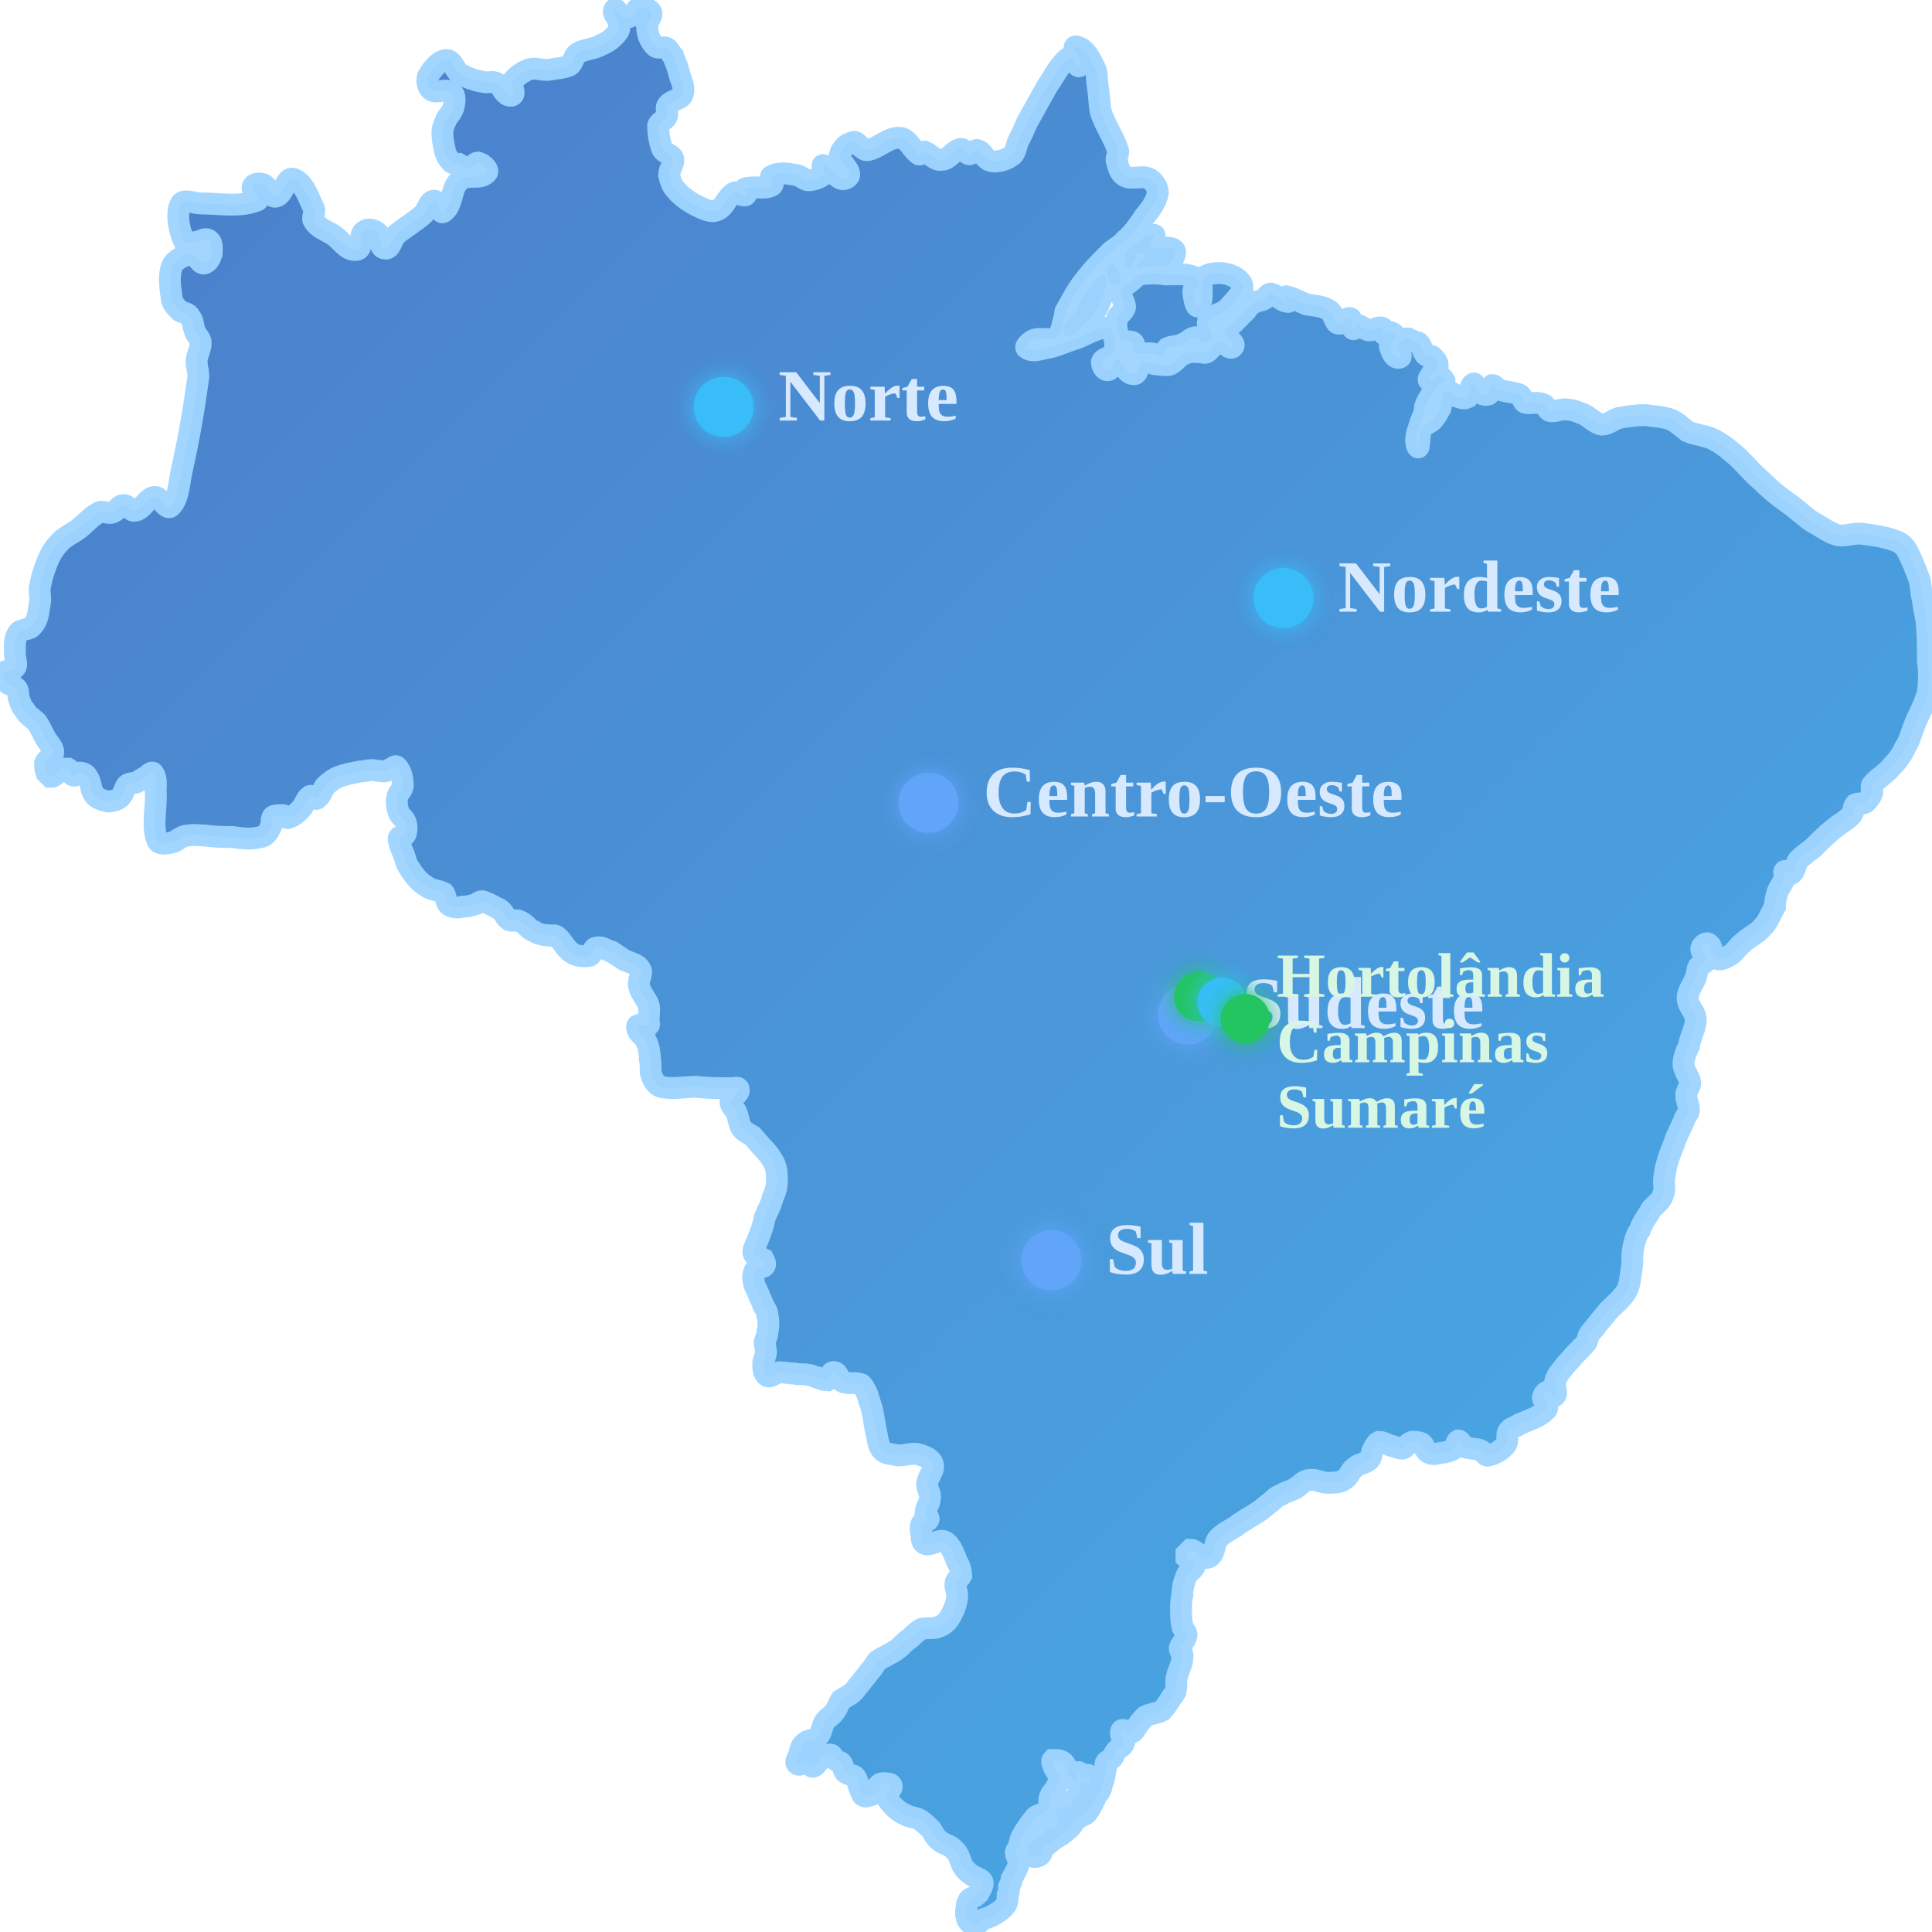
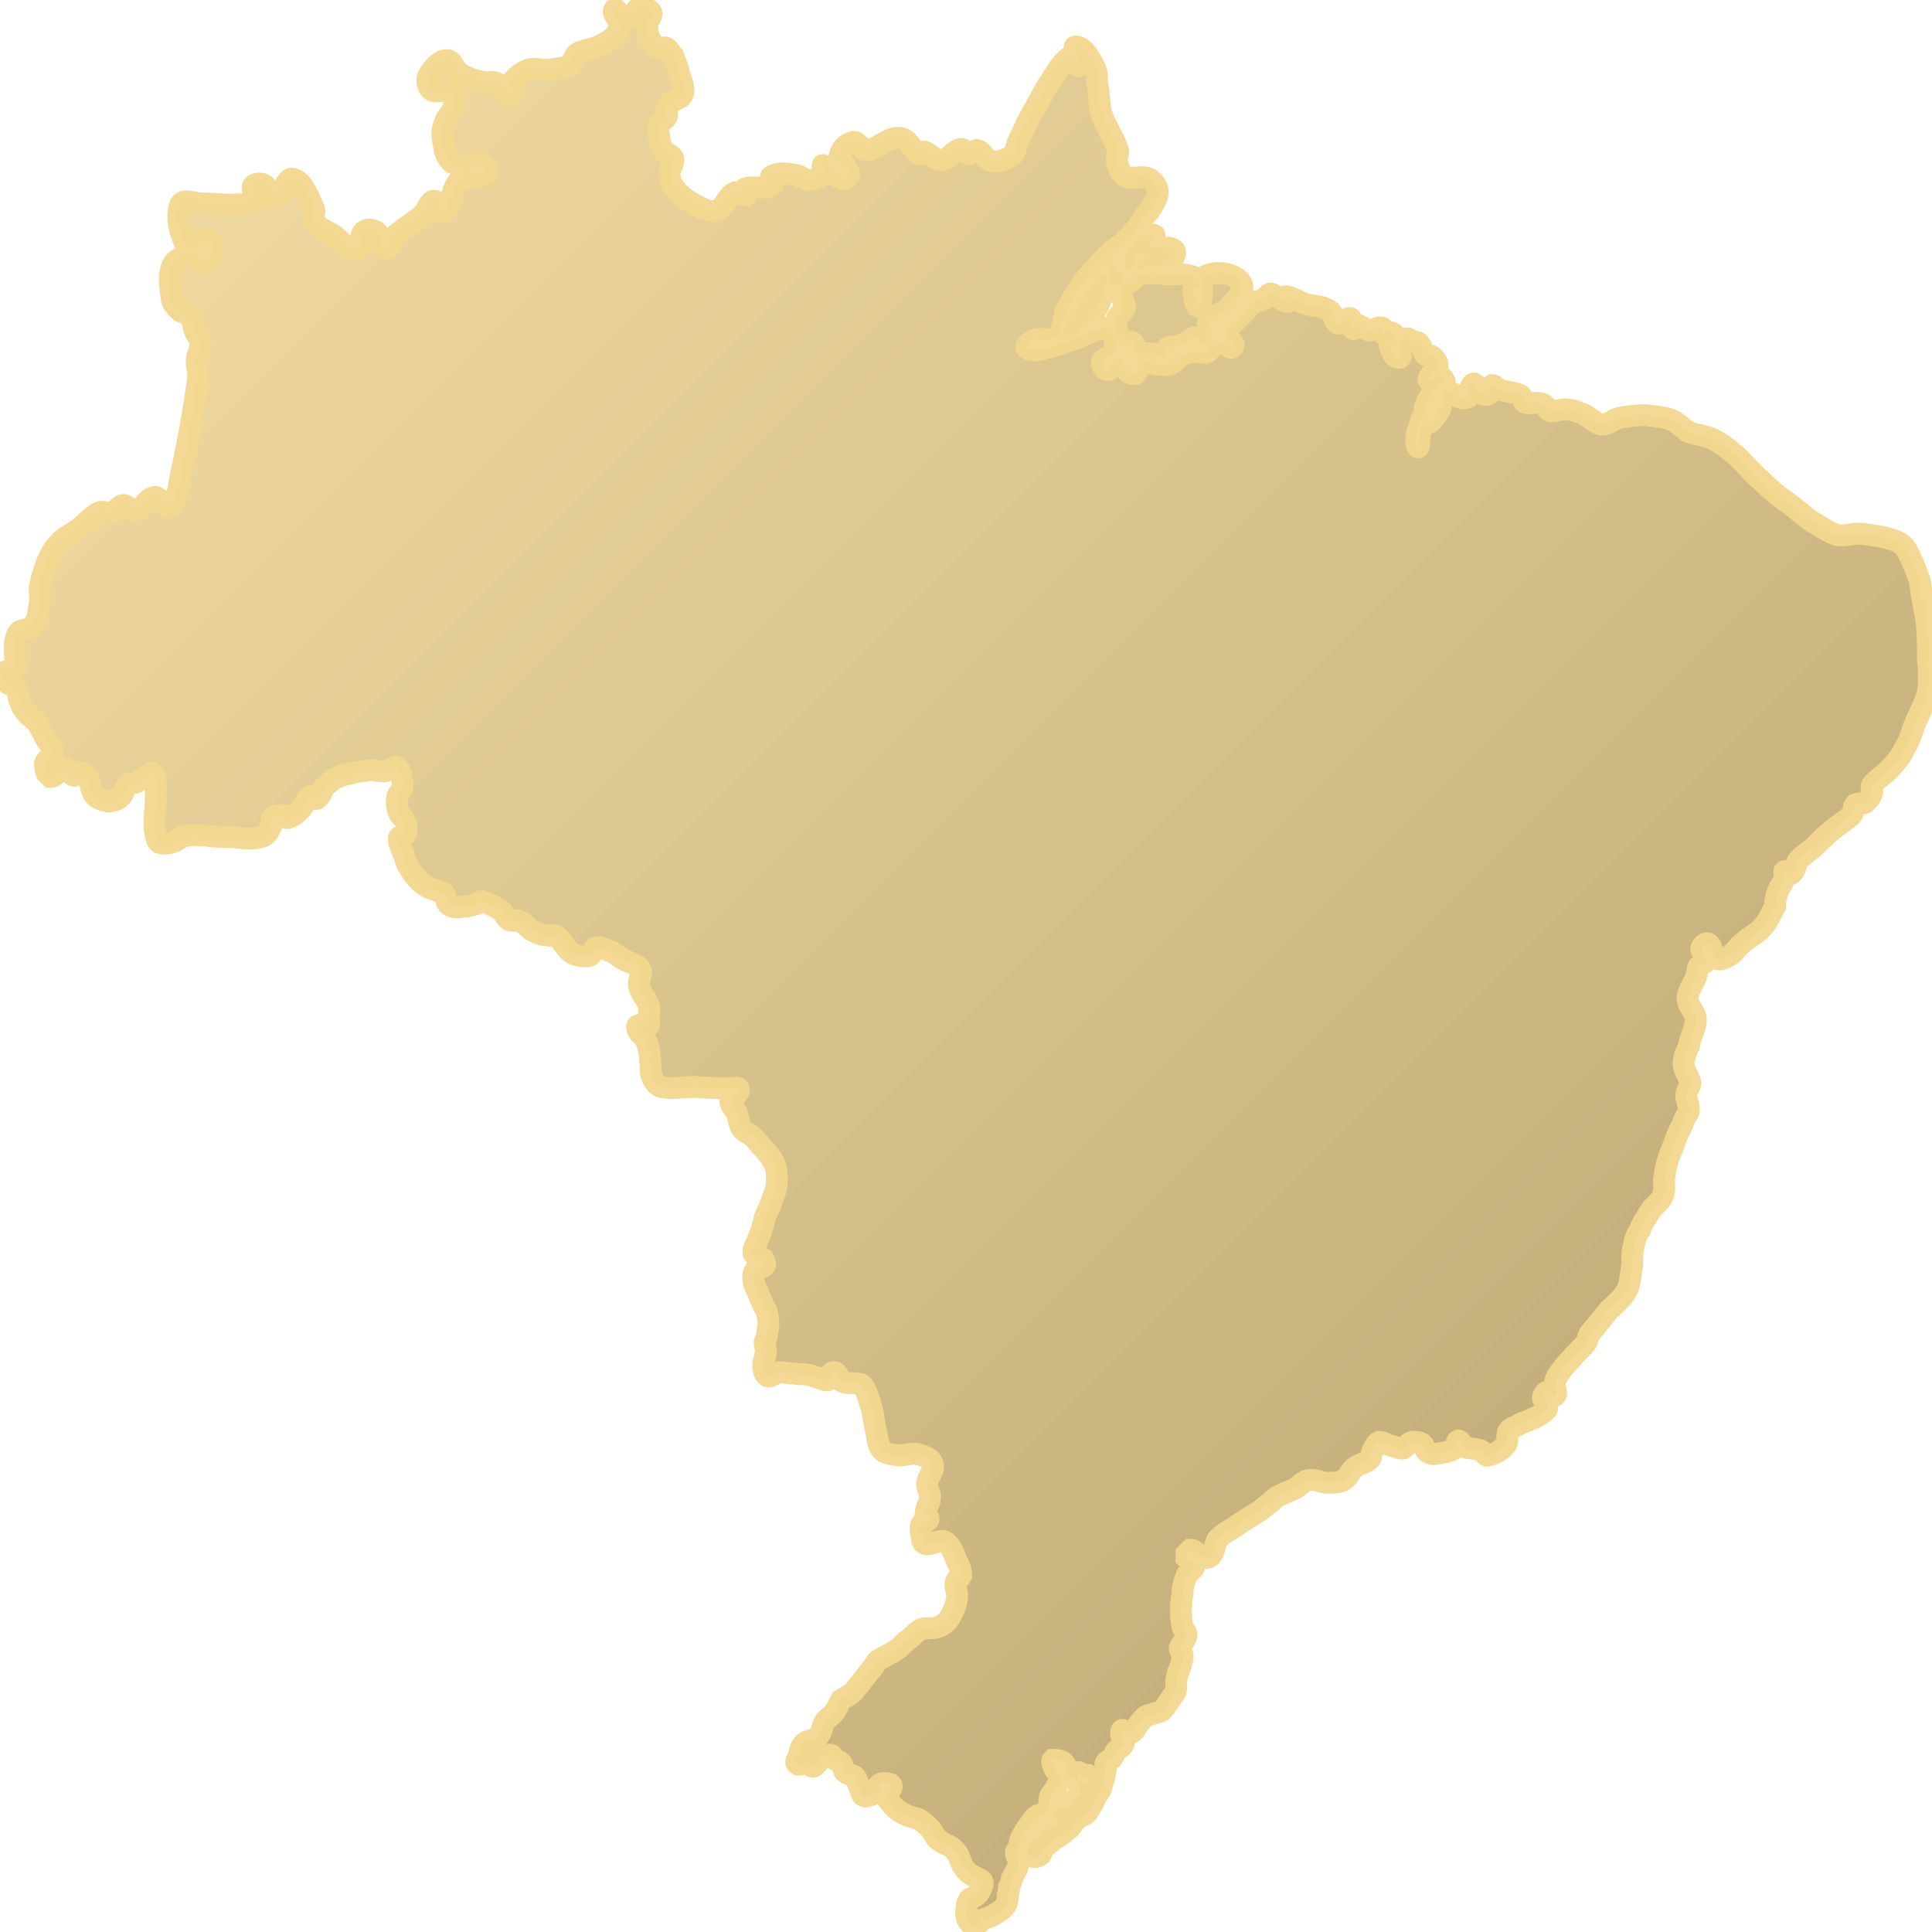
<svg xmlns="http://www.w3.org/2000/svg" viewBox="-690 -658 1415 1415" role="img" aria-label="Mapa do Brasil">
  <defs>
-     <linearGradient id="blueFill" x1="0" y1="0" x2="1" y2="1">
-       <stop offset="0%" stop-color="#2e66bf" />
-       <stop offset="100%" stop-color="#2aa2e5" />
+     <linearGradient id="goldFill" x1="0" y1="0" x2="1" y2="1">
+       <stop offset="0%" stop-color="#f3d78e" />
+       <stop offset="100%" stop-color="#a3894c" />
    </linearGradient>
-     <filter id="pinGlow" x="-50%" y="-50%" width="200%" height="200%">
-       <feGaussianBlur stdDeviation="8" result="blur" />
-       <feMerge>
-         <feMergeNode in="blur" />
-         <feMergeNode in="SourceGraphic" />
-       </feMerge>
-     </filter>
  </defs>
-   <path d="M-672,-138c2,4,6,6,9,9,2,3,4,7,6,11s6,7,6,11c0,3-5,5-6,8,0,2,0,4,1,7l3,3c4,0,5-4,8-6h5c2,1,2,5,4,5,1,1,3-3,5-2,2,0,4,1,5,3,3,4,2,9,5,13,2,3,6,4,10,5,3,0,7-1,9-3,3-3,3-7,5-9s5-1,7-2,4-3,7-4c1-1,4-4,5-3,3,4,2,9,2,13,1,12-3,25,1,36,1,4,7,3,11,2s7-5,11-5c5-1,10,0,14,0,6,1,13,1,19,1,7,1,14,2,21,0,3,0,6-4,7-7,2-2,0-6,2-8,1-1,5-1,7-1s3,3,4,2c4-1,7-4,9-6,3-3,4-8,7-10,2-1,4,3,5,2,3-2,4-6,6-9,3-3,7-6,10-7,5-2,11-3,16-4,3,0,5-1,8-1s6,1,9,1c2,0,4-2,6-2,1-1,3-3,4-1,3,3,4,9,4,13s-4,6-4,9c-1,4,0,8,1,11s4,4,5,7,1,6,0,9c-1,2-5,1-5,3,0,4,2,7,3,10,2,4,2,8,5,12,3,5,7,10,12,13,4,3,9,3,13,5,2,2,1,7,4,9s7,2,10,1c4,0,7-1,10-2,1,0,2-2,4-2,4,1,9,4,13,6,3,2,4,6,7,8,3,1,6-1,8,1,4,1,6,6,10,7,3,2,7,3,10,3,2,1,5-1,7,1,4,3,6,9,11,12,3,2,8,3,13,2,2-1,2-6,5-6,4-1,7,2,11,3,3,2,6,4,9,6,4,2,10,3,12,7,2,3-2,8-1,12,1,5,5,9,7,14,1,3,0,8,0,12,0,1,1,2,0,3-3,1-6-1-8,0-1,1,0,4,1,5,1,2,4,3,5,6,2,4,3,9,3,14,1,4,0,8,1,11,1,4,4,8,7,9,8,2,17,0,26,0,8,1,16,1,24,1,2,1,7-2,7,1,1,3-5,5-6,9,0,3,3,5,4,7,2,4,2,9,4,12s5,4,8,6c3,3,5,6,8,9s6,7,8,11,2,8,2,13c0,4-1,8-3,12-1,5-4,10-6,15-1,6-3,11-5,16-1,3-4,7-3,10s5,3,7,4c1,2,2,4,1,5-1,2-4,0-6,2s-3,6-2,9c0,4,3,7,4,11,1,2,2,4,3,7,1,2,3,4,3,7,1,4,1,8,0,13,0,2-1,4-2,7,0,2,1,5,1,7,0,3-2,6-2,9s0,7,3,9c3,1,6-3,9-3s7,1,11,1c3,1,7,0,10,1,3,0,5,2,7,2,2,1,5,2,7,2,2-1,2-7,5-6,3,0,3,5,6,7,4,2,10,0,14,2,3,3,5,9,6,13,3,8,3,15,5,23,1,4,1,10,5,13,2,2,7,2,11,3,5,0,10-2,14-1s10,3,11,7c2,5-4,10-4,15,0,4,3,7,2,11,0,3-3,6-3,10-1,2,3,3,2,5s-4,1-5,3-1,5,0,8c0,3,0,6,3,7,4,1,10-4,14-2,5,3,7,10,9,15,2,3,3,7,3,10-1,2-4,3-4,5-1,3,1,6,1,10,0,3-1,6-2,9-2,4-3,7-6,10-2,2-4,3-7,4s-7,0-11,1c-4,2-7,6-10,8s-5,5-8,7c-4,3-9,5-14,8-2,2-3,5-6,8-2,3-5,6-7,9-2,2-3,4-5,6-3,3-6,4-9,6-2,3-3,7-5,9-2,3-5,4-7,7s-2,8-5,11-8,2-10,5c-3,2-3,6-4,9-1,2-3,5-1,6,2,2,5-2,7-1,2,0,3,3,4,3,2,0,3-2,4-3s1-3,2-4c2-1,5-2,7-2s2,3,4,4c1,1,3,1,4,2,2,2,1,5,3,7s6,2,7,3c2,2,2,5,3,7,1,3,2,6,3,7s3,1,5,0c1,0,3-1,5-2,1-1,2-1,2-2,1-1,0-3,0-4,1-1,2-1,3-1,2,0,6,0,6,2,1,2-3,4-4,6,0,2,1,4,2,5,3,4,7,8,12,10,3,2,8,2,11,4s6,5,8,7c2,3,3,6,6,8,3,3,8,3,11,7,4,3,4,9,7,13,8,11,19,5,11,18,0,1-2,2-3,3-2,1-3,1-4,2-1,2-2,3-2,5s-1,5,0,8c0,2,2,4,3,5,2,1,3,1,5,0,1,0,2-2,3-3,3-1,6-2,8-3,3-2,7-4,9-7,2-2,2-5,2-8,1-2,1-4,1-6,1-2,2-4,2-6,2-4,5-8,5-12,1-2-2-4-2-7,0-2,2-3,2-4,1-3,1-6,3-9,2-4,6-9,9-13,2-2,5-2,6-3,2-1,3-2,4-4s0-5,1-8,4-5,5-8c1-2,3-3,3-6,0-1-2-2-2-3-2-2-3-4-4-7,0-1-1-2,0-3,3,0,6,0,8,2,3,3,2,7,4,10,2,2,4,3,5,3,2,0,1-2,1-3,1-1,0-4,1-3,2,0,2,3,4,4,1,0,2-3,3-2s1,3,0,5c-1,1-5,0-6,2-1,1,1,4,0,6s-3,3-5,6c-1,1,0,3-2,4-3,2-8,0-10,3s2,8,1,11c-1,2-5,1-7,2s-3,3-4,4c-3,3-8,5-11,8-1,2-1,5,0,7,2,2,6,3,8,1,2,0,2-4,4-6s5-4,7-6c4-2,7-4,10-7,3-2,4-5,6-7,3-3,6-3,8-5,3-4,5-8,7-13,2-2,4-5,4-8,2-4,2-8,3-12,0-1-1-3,0-4,1-2,4-2,5-4,1-1,1-3,2-4,2-3,5-3,6-6,1-2-2-5-2-7,0-1,0-3,1-3,2,0,4,2,7,2,2-1,3-4,4-5,2-3,4-5,6-7,4-2,8-2,12-4,2-2,4-5,6-8,1-2,3-4,4-6,1-4,0-8,1-11,1-5,4-9,4-14,1-3-2-4-2-7,1-3,5-6,5-10,0-2-3-4-3-6-1-4-1-8-1-12s0-7,1-11c0-5,1-9,3-14,1-3,6-4,6-8,0-2-4-3-6-5v-3c1-1,2-2,3-3,4,0,8,7,12,6,6-1,5-10,8-14,4-4,8-6,13-9,5-4,11-7,17-11,3-2,6-5,9-7,2-2,4-4,7-5,3-2,7-3,11-5,3-2,6-6,10-6,4-1,9,2,13,2s9,0,12-2c4-2,5-7,8-9,3-3,8-3,11-6,2-2,1-5,3-8,1-2,2-4,4-5,3,0,6,2,9,3,2,0,5,2,8,2,2,0,4-4,7-5,2,0,5,0,7,1s2,4,4,6c1,1,3,2,5,2,5-1,11-1,15-4,2-1,1-5,3-6,2,0,3,4,5,5,3,1,8,1,11,2s4,5,6,4c5-1,10-4,13-8,2-3,0-8,2-10,2-3,6-3,8-5,7-3,14-5,19-10,2-1,1-4,1-6s-3-2-3-3c0-2,2-5,4-5s4,5,5,3c2-2-1-6,0-10,0-1,1-3,2-5,3-4,6-8,10-12,3-4,8-8,11-12,1-2,1-5,3-7,4-5,9-11,13-16,5-5,10-9,13-14s3-11,4-17c1-4,0-9,1-14s2-10,5-14c2-6,6-11,9-16,3-3,7-6,8-10,2-4,0-9,1-13,1-9,4-17,7-24,2-7,6-13,8-19,1-2,3-4,3-6,0-4-2-7-2-11,0-3,3-6,3-9-1-5-5-9-5-14,0-4,2-9,4-13,1-7,5-13,5-19s-6-10-6-16c0-5,4-10,6-15,1-3,1-6,2-8,2-2,6-3,6-5,0-3-4-5-4-8,0-2,3-5,5-4,4,2,2,9,6,11,3,2,8-1,11-3s5-6,8-8c5-5,11-7,15-12,4-4,6-10,9-15v-1c0-3,1-7,2-10s4-6,5-10c1-2-1-4,0-5,2-1,4,3,5,2,3-2,3-7,5-10,3-3,7-6,11-9,6-6,12-12,19-17,3-2,6-4,9-7,2-2,1-6,3-8,2-1,5,0,7-1,2-2,4-4,5-7,1-1-1-4,0-6,4-5,10-8,14-13,4-4,8-9,10-14,4-6,5-12,8-19s7-14,9-22c1-8,1-16,0-23,0-10,0-19-1-29-1-5-2-11-3-17-1-4-1-8-2-13-3-8-6-16-10-23-2-3-5-5-8-6-8-3-16-4-24-5-6-1-12,2-18,1-7-2-13-7-19-10-7-5-12-10-18-14-7-5-13-10-19-16-6-5-11-11-17-17-5-4-10-9-16-12-6-4-14-4-21-7-4-3-8-7-13-9-6-2-12-2-18-3-6,0-13,1-19,2-4,1-8,5-13,5-5-1-9-6-14-8-3-1-7-3-11-3-4-1-9,2-13,1-2-1-3-5-5-5-4-2-9,0-13-1-2-1-2-5-4-6-5-2-11-2-16-4-1,0-2-3-4-3-2,1-1,6-3,7-3,1-6-1-8-3-2-1-1-6-3-5-3,2-2,7-4,10-2,1-4,1-6,0-2,0-4-2-5-3-2-1-4-2-6-1-2,3-2,8-3,12-2,3-3,6-6,9-2,2-6,3-8,6-2,4-1,17-3,13-2-5,0-11,2-16,0-2,2-5,3-8,1-2,0-4,1-6,1-3,3-6,5-9,1-2,3-4,5-6,1-1,4-2,4-3-1-2-3-4-5-4-2,1-4,6-6,4-2-1,1-4,2-6s4-3,4-5c0-3-2-5-4-7-1-1-4,0-5-1-2-3-3-7-5-9-1-1-3,0-4-1-2,0-3-3-5-2-3,0-5,2-6,5s4,8,1,9c-4,1-6-5-7-8s4-5,4-8c-1-2-3-3-6-3-1-1-1,2-2,2-2-1,0-5-2-5-3-1-6,2-9,2s-6-4-9-4c-1,0-2,4-3,3-2-2,0-7-2-8-3-1-6,5-9,4s-3-8-7-10c-5-3-10-3-16-4-5-2-10-5-15-6-2,0,3,5,1,4-4,0-8-5-12-6-3,0-4,4-5,4-3,2-6,1-8,3-3,1-4,4-6,6-3,3-6,6-9,9-2,2-6,4-6,6,0,5,9,8,6,11-2,3-7-4-10-4-4,1-6,6-9,8-2,1-3,0-4,0-4,0-8-1-12,1-4,1-7,6-11,8-3,1-6,0-9,0-4,0-8-3-12-2-3,2-2,10-6,9-6,0-7-10-12-11-3-1-3,7-6,8s-5-3-5-6c1-3,7-3,9-7,1-3,1-8,0-11s-2-7-5-7c-8,0-15,5-23,8-7,2-15,6-22,7-5,1-10,3-14,0-2-1,3-5,5-6,5-2,12,1,17-2,4-4,4-10,6-16,0-1,0-3,1-4,4-7,8-15,13-21,6-8,12-14,19-21,3-3,8-5,11-9,6-5,10-11,14-17,4-5,9-11,10-18,0-4-3-8-6-10-6-3-13,1-18-2-4-2-5-7-6-11-1-2,1-4,1-7-1-4-3-8-5-12-3-6-6-11-8-18-1-6-1-12-2-18-1-4,0-9-2-13-3-6-7-15-14-16-4,0,5,10,3,14-2,3-5-7-8-6-7,5-11,14-16,21-5,9-10,18-15,27-2,5-4,9-6,13s-2,9-5,11c-4,3-10,5-15,4s-6-7-10-8c-2-1-4,3-6,3s-4-4-6-4c-6,1-9,8-14,8-5,1-8-4-13-6-1,0-3,3-4,2-5-3-8-12-14-12-8-1-16,8-24,9-4,0-7-7-10-6-5,1-9,5-10,10,0,5,7,9,7,14,0,2-4,4-6,3-5-2-8-9-13-10-2-1,2,5,0,7s-7,4-11,4c-3,0-6-4-10-4-5-1-12-2-17,1-2,1,3,6,0,7-5,3-13,0-19,2-2,0,2,4,0,5-3,1-6-3-8-2-6,3-7,11-13,13-4,2-10-1-14-3-6-3-12-7-16-12-3-3-4-7-5-11,0-4,4-8,3-12-1-3-7-4-8-7-2-5-3-12-3-17,1-3,5-4,6-6,2-3-1-6,1-9,3-4,10-4,11-8,2-6-2-11-3-17-1-4-3-8-4-11-2-2-3-5-5-6s-6,1-8-1c-4-4-6-9-6-14-1-4,4-7,3-11-1-2-5-4-8-4-3,1-4,5-7,7-2,1-4,1-6,0-3-1-5-7-6-5-2,3,3,6,3,9,1,3,1,6-1,8-3,4-7,7-12,9-5,3-12,3-17,6-3,2-3,7-6,9-4,2-10,2-14,3-6,1-11-2-16,0s-9,5-12,9c-1,3,2,6,1,9-1,2-4,1-5,0-3-2-4-7-7-8-3-2-7,0-10-1-6-1-12-3-17-6-4-2-5-10-10-10s-10,6-13,11c-2,3-1,9,2,11,4,3,11-2,15,2,3,2,2,7,1,11-1,3-3,5-5,8-1,3-3,6-3,10,0,5,1,9,2,14,1,3,2,5,4,7,1,2,4,2,6,2,2,1,5,4,8,3,2,0,4-4,6-4,4,1,9,6,6,8-5,5-14,0-19,5-7,5-5,18-12,23-3,3-3-8-7-8s-5,7-8,10c-7,6-14,10-20,15-3,3-4,11-8,10-5,0-2-9-6-12-3-2-7-3-10,0s0,13-5,13c-7,1-11-7-17-11-5-3-11-5-14-10-2-2,1-6,0-9-4-8-7-19-15-22-6-2-7,12-13,13-4,1-5-7-9-9-3-1-7-1-8,2s7,9,3,10c-13,5-27,2-41,2-5,0-13-4-15,1-3,8-1,18,3,27,1,3,7,0,10,0,3-1,6-3,8-1,3,2,2,7,2,10-1,3-3,7-6,7s-5-7-9-7c-5,1-12,4-14,9-3,8-1,17,0,25,1,3,3,5,6,8,2,1,6,1,7,4,3,3,2,7,4,11,1,3,4,5,4,8,0,5-3,9-3,14,0,4,2,9,1,13-3,22-7,45-12,67-2,9-2,20-8,26-3,3-8-8-12-7-6,1-8,9-14,10-3,1-6-5-9-4-3,0-4,4-7,5-3,2-7-1-10,0-6,3-10,8-15,12s-11,6-15,11c-5,5-8,12-10,18-2,5-3,10-4,15,0,4,1,8,0,12-1,5-1,11-5,15-2,4-9,2-11,6-3,5-2,11-2,16,0,3,2,7,0,9-2,3-7,1-8,4-1,2,1,5,2,7,2,2,5,2,7,4s1,6,2,8c1,3,2,6,4,8zm770-293c3-5,6-11,10-16,3-3,8-12,11-9,4,5-1,13-3,18-2,6-6,12-11,16-4,4-11,14-15,9-5-5,5-12,8-18zm33-14c-1,4,3,8,3,12-1,4-6,6-6,9-1,5,0,11,3,15,2,2,7,0,9,2s-2,6,0,7c5,2,10,0,14,1,3,0,5,3,8,2,2,0,1-4,3-6,4-2,8-1,11-3,4-1,6-5,10-5,2,0,3,4,6,4,2,0,5-2,6-5,0-3-5-8-3-11,3-5,11-5,15-10s13-12,9-18c-5-7-18-9-26-5-6,4,0,16-5,22-2,3-4-7-4-11,0-2,5-1,5-3,0-3-2-6-4-7-7-3-14-2-21-2-6-1-13-1-19,0-3,1-5,4-8,6-2,2-6,3-6,6zm19-18c6-1,12,1,16-2,3-2,6-8,4-10-5-4-13,1-18-2-2-2,6-9,3-9-6,0-11,4-15,8-3,2-6,5-6,9-1,3,0,7,3,8,2,1,2-4,3-6,2-2,2-5,5-6,1-1,4,1,3,3,0,3-6,5-5,7,0,3,5,0,7,0zm-27-1c-4,1-2,10,0,13s8,1,8-1c0-5-3-13-8-12z" fill="url(#blueFill)" fill-opacity="0.86" stroke="#9ed4ff" stroke-opacity="0.96" stroke-width="16" />
-   <g>
-     <circle cx="-160" cy="-360" r="22" fill="#38bdf8" filter="url(#pinGlow)" />
-     <text x="-120" y="-350" font-size="54" fill="#d7e9ff" font-weight="700">Norte</text>
-     <circle cx="250" cy="-220" r="22" fill="#38bdf8" filter="url(#pinGlow)" />
-     <text x="290" y="-210" font-size="54" fill="#d7e9ff" font-weight="700">Nordeste</text>
-     <circle cx="-10" cy="-70" r="22" fill="#60a5fa" filter="url(#pinGlow)" />
-     <text x="30" y="-60" font-size="54" fill="#d7e9ff" font-weight="700">Centro-Oeste</text>
-     <circle cx="180" cy="85" r="22" fill="#60a5fa" filter="url(#pinGlow)" />
-     <text x="220" y="95" font-size="54" fill="#d7e9ff" font-weight="700">Sudeste</text>
-     <circle cx="80" cy="265" r="22" fill="#60a5fa" filter="url(#pinGlow)" />
-     <text x="120" y="275" font-size="54" fill="#d7e9ff" font-weight="700">Sul</text>
-     <circle cx="188" cy="72" r="18" fill="#22c55e" filter="url(#pinGlow)" />
-     <circle cx="205" cy="76" r="18" fill="#38bdf8" filter="url(#pinGlow)" />
-     <circle cx="222" cy="88" r="18" fill="#22c55e" filter="url(#pinGlow)" />
-     <text x="245" y="72" font-size="46" fill="#d7f6e3" font-weight="800">Hortolândia</text>
-     <text x="245" y="120" font-size="46" fill="#d7f6e3" font-weight="800">Campinas</text>
-     <text x="245" y="168" font-size="46" fill="#d7f6e3" font-weight="800">Sumaré</text>
-   </g>
+   <path d="M-672,-138c2,4,6,6,9,9,2,3,4,7,6,11s6,7,6,11c0,3-5,5-6,8,0,2,0,4,1,7l3,3c4,0,5-4,8-6h5c2,1,2,5,4,5,1,1,3-3,5-2,2,0,4,1,5,3,3,4,2,9,5,13,2,3,6,4,10,5,3,0,7-1,9-3,3-3,3-7,5-9s5-1,7-2,4-3,7-4c1-1,4-4,5-3,3,4,2,9,2,13,1,12-3,25,1,36,1,4,7,3,11,2s7-5,11-5c5-1,10,0,14,0,6,1,13,1,19,1,7,1,14,2,21,0,3,0,6-4,7-7,2-2,0-6,2-8,1-1,5-1,7-1s3,3,4,2c4-1,7-4,9-6,3-3,4-8,7-10,2-1,4,3,5,2,3-2,4-6,6-9,3-3,7-6,10-7,5-2,11-3,16-4,3,0,5-1,8-1s6,1,9,1c2,0,4-2,6-2,1-1,3-3,4-1,3,3,4,9,4,13s-4,6-4,9c-1,4,0,8,1,11s4,4,5,7,1,6,0,9c-1,2-5,1-5,3,0,4,2,7,3,10,2,4,2,8,5,12,3,5,7,10,12,13,4,3,9,3,13,5,2,2,1,7,4,9s7,2,10,1c4,0,7-1,10-2,1,0,2-2,4-2,4,1,9,4,13,6,3,2,4,6,7,8,3,1,6-1,8,1,4,1,6,6,10,7,3,2,7,3,10,3,2,1,5-1,7,1,4,3,6,9,11,12,3,2,8,3,13,2,2-1,2-6,5-6,4-1,7,2,11,3,3,2,6,4,9,6,4,2,10,3,12,7,2,3-2,8-1,12,1,5,5,9,7,14,1,3,0,8,0,12,0,1,1,2,0,3-3,1-6-1-8,0-1,1,0,4,1,5,1,2,4,3,5,6,2,4,3,9,3,14,1,4,0,8,1,11,1,4,4,8,7,9,8,2,17,0,26,0,8,1,16,1,24,1,2,1,7-2,7,1,1,3-5,5-6,9,0,3,3,5,4,7,2,4,2,9,4,12s5,4,8,6c3,3,5,6,8,9s6,7,8,11,2,8,2,13c0,4-1,8-3,12-1,5-4,10-6,15-1,6-3,11-5,16-1,3-4,7-3,10s5,3,7,4c1,2,2,4,1,5-1,2-4,0-6,2s-3,6-2,9c0,4,3,7,4,11,1,2,2,4,3,7,1,2,3,4,3,7,1,4,1,8,0,13,0,2-1,4-2,7,0,2,1,5,1,7,0,3-2,6-2,9s0,7,3,9c3,1,6-3,9-3s7,1,11,1c3,1,7,0,10,1,3,0,5,2,7,2,2,1,5,2,7,2,2-1,2-7,5-6,3,0,3,5,6,7,4,2,10,0,14,2,3,3,5,9,6,13,3,8,3,15,5,23,1,4,1,10,5,13,2,2,7,2,11,3,5,0,10-2,14-1s10,3,11,7c2,5-4,10-4,15,0,4,3,7,2,11,0,3-3,6-3,10-1,2,3,3,2,5s-4,1-5,3-1,5,0,8c0,3,0,6,3,7,4,1,10-4,14-2,5,3,7,10,9,15,2,3,3,7,3,10-1,2-4,3-4,5-1,3,1,6,1,10,0,3-1,6-2,9-2,4-3,7-6,10-2,2-4,3-7,4s-7,0-11,1c-4,2-7,6-10,8s-5,5-8,7c-4,3-9,5-14,8-2,2-3,5-6,8-2,3-5,6-7,9-2,2-3,4-5,6-3,3-6,4-9,6-2,3-3,7-5,9-2,3-5,4-7,7s-2,8-5,11-8,2-10,5c-3,2-3,6-4,9-1,2-3,5-1,6,2,2,5-2,7-1,2,0,3,3,4,3,2,0,3-2,4-3s1-3,2-4c2-1,5-2,7-2s2,3,4,4c1,1,3,1,4,2,2,2,1,5,3,7s6,2,7,3c2,2,2,5,3,7,1,3,2,6,3,7s3,1,5,0c1,0,3-1,5-2,1-1,2-1,2-2,1-1,0-3,0-4,1-1,2-1,3-1,2,0,6,0,6,2,1,2-3,4-4,6,0,2,1,4,2,5,3,4,7,8,12,10,3,2,8,2,11,4s6,5,8,7c2,3,3,6,6,8,3,3,8,3,11,7,4,3,4,9,7,13,8,11,19,5,11,18,0,1-2,2-3,3-2,1-3,1-4,2-1,2-2,3-2,5s-1,5,0,8c0,2,2,4,3,5,2,1,3,1,5,0,1,0,2-2,3-3,3-1,6-2,8-3,3-2,7-4,9-7,2-2,2-5,2-8,1-2,1-4,1-6,1-2,2-4,2-6,2-4,5-8,5-12,1-2-2-4-2-7,0-2,2-3,2-4,1-3,1-6,3-9,2-4,6-9,9-13,2-2,5-2,6-3,2-1,3-2,4-4s0-5,1-8,4-5,5-8c1-2,3-3,3-6,0-1-2-2-2-3-2-2-3-4-4-7,0-1-1-2,0-3,3,0,6,0,8,2,3,3,2,7,4,10,2,2,4,3,5,3,2,0,1-2,1-3,1-1,0-4,1-3,2,0,2,3,4,4,1,0,2-3,3-2s1,3,0,5c-1,1-5,0-6,2-1,1,1,4,0,6s-3,3-5,6c-1,1,0,3-2,4-3,2-8,0-10,3s2,8,1,11c-1,2-5,1-7,2s-3,3-4,4c-3,3-8,5-11,8-1,2-1,5,0,7,2,2,6,3,8,1,2,0,2-4,4-6s5-4,7-6c4-2,7-4,10-7,3-2,4-5,6-7,3-3,6-3,8-5,3-4,5-8,7-13,2-2,4-5,4-8,2-4,2-8,3-12,0-1-1-3,0-4,1-2,4-2,5-4,1-1,1-3,2-4,2-3,5-3,6-6,1-2-2-5-2-7,0-1,0-3,1-3,2,0,4,2,7,2,2-1,3-4,4-5,2-3,4-5,6-7,4-2,8-2,12-4,2-2,4-5,6-8,1-2,3-4,4-6,1-4,0-8,1-11,1-5,4-9,4-14,1-3-2-4-2-7,1-3,5-6,5-10,0-2-3-4-3-6-1-4-1-8-1-12s0-7,1-11c0-5,1-9,3-14,1-3,6-4,6-8,0-2-4-3-6-5v-3c1-1,2-2,3-3,4,0,8,7,12,6,6-1,5-10,8-14,4-4,8-6,13-9,5-4,11-7,17-11,3-2,6-5,9-7,2-2,4-4,7-5,3-2,7-3,11-5,3-2,6-6,10-6,4-1,9,2,13,2s9,0,12-2c4-2,5-7,8-9,3-3,8-3,11-6,2-2,1-5,3-8,1-2,2-4,4-5,3,0,6,2,9,3,2,0,5,2,8,2,2,0,4-4,7-5,2,0,5,0,7,1s2,4,4,6c1,1,3,2,5,2,5-1,11-1,15-4,2-1,1-5,3-6,2,0,3,4,5,5,3,1,8,1,11,2s4,5,6,4c5-1,10-4,13-8,2-3,0-8,2-10,2-3,6-3,8-5,7-3,14-5,19-10,2-1,1-4,1-6s-3-2-3-3c0-2,2-5,4-5s4,5,5,3c2-2-1-6,0-10,0-1,1-3,2-5,3-4,6-8,10-12,3-4,8-8,11-12,1-2,1-5,3-7,4-5,9-11,13-16,5-5,10-9,13-14s3-11,4-17c1-4,0-9,1-14s2-10,5-14c2-6,6-11,9-16,3-3,7-6,8-10,2-4,0-9,1-13,1-9,4-17,7-24,2-7,6-13,8-19,1-2,3-4,3-6,0-4-2-7-2-11,0-3,3-6,3-9-1-5-5-9-5-14,0-4,2-9,4-13,1-7,5-13,5-19s-6-10-6-16c0-5,4-10,6-15,1-3,1-6,2-8,2-2,6-3,6-5,0-3-4-5-4-8,0-2,3-5,5-4,4,2,2,9,6,11,3,2,8-1,11-3s5-6,8-8c5-5,11-7,15-12,4-4,6-10,9-15v-1c0-3,1-7,2-10s4-6,5-10c1-2-1-4,0-5,2-1,4,3,5,2,3-2,3-7,5-10,3-3,7-6,11-9,6-6,12-12,19-17,3-2,6-4,9-7,2-2,1-6,3-8,2-1,5,0,7-1,2-2,4-4,5-7,1-1-1-4,0-6,4-5,10-8,14-13,4-4,8-9,10-14,4-6,5-12,8-19s7-14,9-22c1-8,1-16,0-23,0-10,0-19-1-29-1-5-2-11-3-17-1-4-1-8-2-13-3-8-6-16-10-23-2-3-5-5-8-6-8-3-16-4-24-5-6-1-12,2-18,1-7-2-13-7-19-10-7-5-12-10-18-14-7-5-13-10-19-16-6-5-11-11-17-17-5-4-10-9-16-12-6-4-14-4-21-7-4-3-8-7-13-9-6-2-12-2-18-3-6,0-13,1-19,2-4,1-8,5-13,5-5-1-9-6-14-8-3-1-7-3-11-3-4-1-9,2-13,1-2-1-3-5-5-5-4-2-9,0-13-1-2-1-2-5-4-6-5-2-11-2-16-4-1,0-2-3-4-3-2,1-1,6-3,7-3,1-6-1-8-3-2-1-1-6-3-5-3,2-2,7-4,10-2,1-4,1-6,0-2,0-4-2-5-3-2-1-4-2-6-1-2,3-2,8-3,12-2,3-3,6-6,9-2,2-6,3-8,6-2,4-1,17-3,13-2-5,0-11,2-16,0-2,2-5,3-8,1-2,0-4,1-6,1-3,3-6,5-9,1-2,3-4,5-6,1-1,4-2,4-3-1-2-3-4-5-4-2,1-4,6-6,4-2-1,1-4,2-6s4-3,4-5c0-3-2-5-4-7-1-1-4,0-5-1-2-3-3-7-5-9-1-1-3,0-4-1-2,0-3-3-5-2-3,0-5,2-6,5s4,8,1,9c-4,1-6-5-7-8s4-5,4-8c-1-2-3-3-6-3-1-1-1,2-2,2-2-1,0-5-2-5-3-1-6,2-9,2s-6-4-9-4c-1,0-2,4-3,3-2-2,0-7-2-8-3-1-6,5-9,4s-3-8-7-10c-5-3-10-3-16-4-5-2-10-5-15-6-2,0,3,5,1,4-4,0-8-5-12-6-3,0-4,4-5,4-3,2-6,1-8,3-3,1-4,4-6,6-3,3-6,6-9,9-2,2-6,4-6,6,0,5,9,8,6,11-2,3-7-4-10-4-4,1-6,6-9,8-2,1-3,0-4,0-4,0-8-1-12,1-4,1-7,6-11,8-3,1-6,0-9,0-4,0-8-3-12-2-3,2-2,10-6,9-6,0-7-10-12-11-3-1-3,7-6,8s-5-3-5-6c1-3,7-3,9-7,1-3,1-8,0-11s-2-7-5-7c-8,0-15,5-23,8-7,2-15,6-22,7-5,1-10,3-14,0-2-1,3-5,5-6,5-2,12,1,17-2,4-4,4-10,6-16,0-1,0-3,1-4,4-7,8-15,13-21,6-8,12-14,19-21,3-3,8-5,11-9,6-5,10-11,14-17,4-5,9-11,10-18,0-4-3-8-6-10-6-3-13,1-18-2-4-2-5-7-6-11-1-2,1-4,1-7-1-4-3-8-5-12-3-6-6-11-8-18-1-6-1-12-2-18-1-4,0-9-2-13-3-6-7-15-14-16-4,0,5,10,3,14-2,3-5-7-8-6-7,5-11,14-16,21-5,9-10,18-15,27-2,5-4,9-6,13s-2,9-5,11c-4,3-10,5-15,4s-6-7-10-8c-2-1-4,3-6,3s-4-4-6-4c-6,1-9,8-14,8-5,1-8-4-13-6-1,0-3,3-4,2-5-3-8-12-14-12-8-1-16,8-24,9-4,0-7-7-10-6-5,1-9,5-10,10,0,5,7,9,7,14,0,2-4,4-6,3-5-2-8-9-13-10-2-1,2,5,0,7s-7,4-11,4c-3,0-6-4-10-4-5-1-12-2-17,1-2,1,3,6,0,7-5,3-13,0-19,2-2,0,2,4,0,5-3,1-6-3-8-2-6,3-7,11-13,13-4,2-10-1-14-3-6-3-12-7-16-12-3-3-4-7-5-11,0-4,4-8,3-12-1-3-7-4-8-7-2-5-3-12-3-17,1-3,5-4,6-6,2-3-1-6,1-9,3-4,10-4,11-8,2-6-2-11-3-17-1-4-3-8-4-11-2-2-3-5-5-6s-6,1-8-1c-4-4-6-9-6-14-1-4,4-7,3-11-1-2-5-4-8-4-3,1-4,5-7,7-2,1-4,1-6,0-3-1-5-7-6-5-2,3,3,6,3,9,1,3,1,6-1,8-3,4-7,7-12,9-5,3-12,3-17,6-3,2-3,7-6,9-4,2-10,2-14,3-6,1-11-2-16,0s-9,5-12,9c-1,3,2,6,1,9-1,2-4,1-5,0-3-2-4-7-7-8-3-2-7,0-10-1-6-1-12-3-17-6-4-2-5-10-10-10s-10,6-13,11c-2,3-1,9,2,11,4,3,11-2,15,2,3,2,2,7,1,11-1,3-3,5-5,8-1,3-3,6-3,10,0,5,1,9,2,14,1,3,2,5,4,7,1,2,4,2,6,2,2,1,5,4,8,3,2,0,4-4,6-4,4,1,9,6,6,8-5,5-14,0-19,5-7,5-5,18-12,23-3,3-3-8-7-8s-5,7-8,10c-7,6-14,10-20,15-3,3-4,11-8,10-5,0-2-9-6-12-3-2-7-3-10,0s0,13-5,13c-7,1-11-7-17-11-5-3-11-5-14-10-2-2,1-6,0-9-4-8-7-19-15-22-6-2-7,12-13,13-4,1-5-7-9-9-3-1-7-1-8,2s7,9,3,10c-13,5-27,2-41,2-5,0-13-4-15,1-3,8-1,18,3,27,1,3,7,0,10,0,3-1,6-3,8-1,3,2,2,7,2,10-1,3-3,7-6,7s-5-7-9-7c-5,1-12,4-14,9-3,8-1,17,0,25,1,3,3,5,6,8,2,1,6,1,7,4,3,3,2,7,4,11,1,3,4,5,4,8,0,5-3,9-3,14,0,4,2,9,1,13-3,22-7,45-12,67-2,9-2,20-8,26-3,3-8-8-12-7-6,1-8,9-14,10-3,1-6-5-9-4-3,0-4,4-7,5-3,2-7-1-10,0-6,3-10,8-15,12s-11,6-15,11c-5,5-8,12-10,18-2,5-3,10-4,15,0,4,1,8,0,12-1,5-1,11-5,15-2,4-9,2-11,6-3,5-2,11-2,16,0,3,2,7,0,9-2,3-7,1-8,4-1,2,1,5,2,7,2,2,5,2,7,4s1,6,2,8c1,3,2,6,4,8zm770-293c3-5,6-11,10-16,3-3,8-12,11-9,4,5-1,13-3,18-2,6-6,12-11,16-4,4-11,14-15,9-5-5,5-12,8-18zm33-14c-1,4,3,8,3,12-1,4-6,6-6,9-1,5,0,11,3,15,2,2,7,0,9,2s-2,6,0,7c5,2,10,0,14,1,3,0,5,3,8,2,2,0,1-4,3-6,4-2,8-1,11-3,4-1,6-5,10-5,2,0,3,4,6,4,2,0,5-2,6-5,0-3-5-8-3-11,3-5,11-5,15-10s13-12,9-18c-5-7-18-9-26-5-6,4,0,16-5,22-2,3-4-7-4-11,0-2,5-1,5-3,0-3-2-6-4-7-7-3-14-2-21-2-6-1-13-1-19,0-3,1-5,4-8,6-2,2-6,3-6,6zm19-18c6-1,12,1,16-2,3-2,6-8,4-10-5-4-13,1-18-2-2-2,6-9,3-9-6,0-11,4-15,8-3,2-6,5-6,9-1,3,0,7,3,8,2,1,2-4,3-6,2-2,2-5,5-6,1-1,4,1,3,3,0,3-6,5-5,7,0,3,5,0,7,0zm-27-1c-4,1-2,10,0,13s8,1,8-1c0-5-3-13-8-12z" fill="url(#goldFill)" fill-opacity="0.8" stroke="#f3d78e" stroke-opacity="0.95" stroke-width="16" />
</svg>
